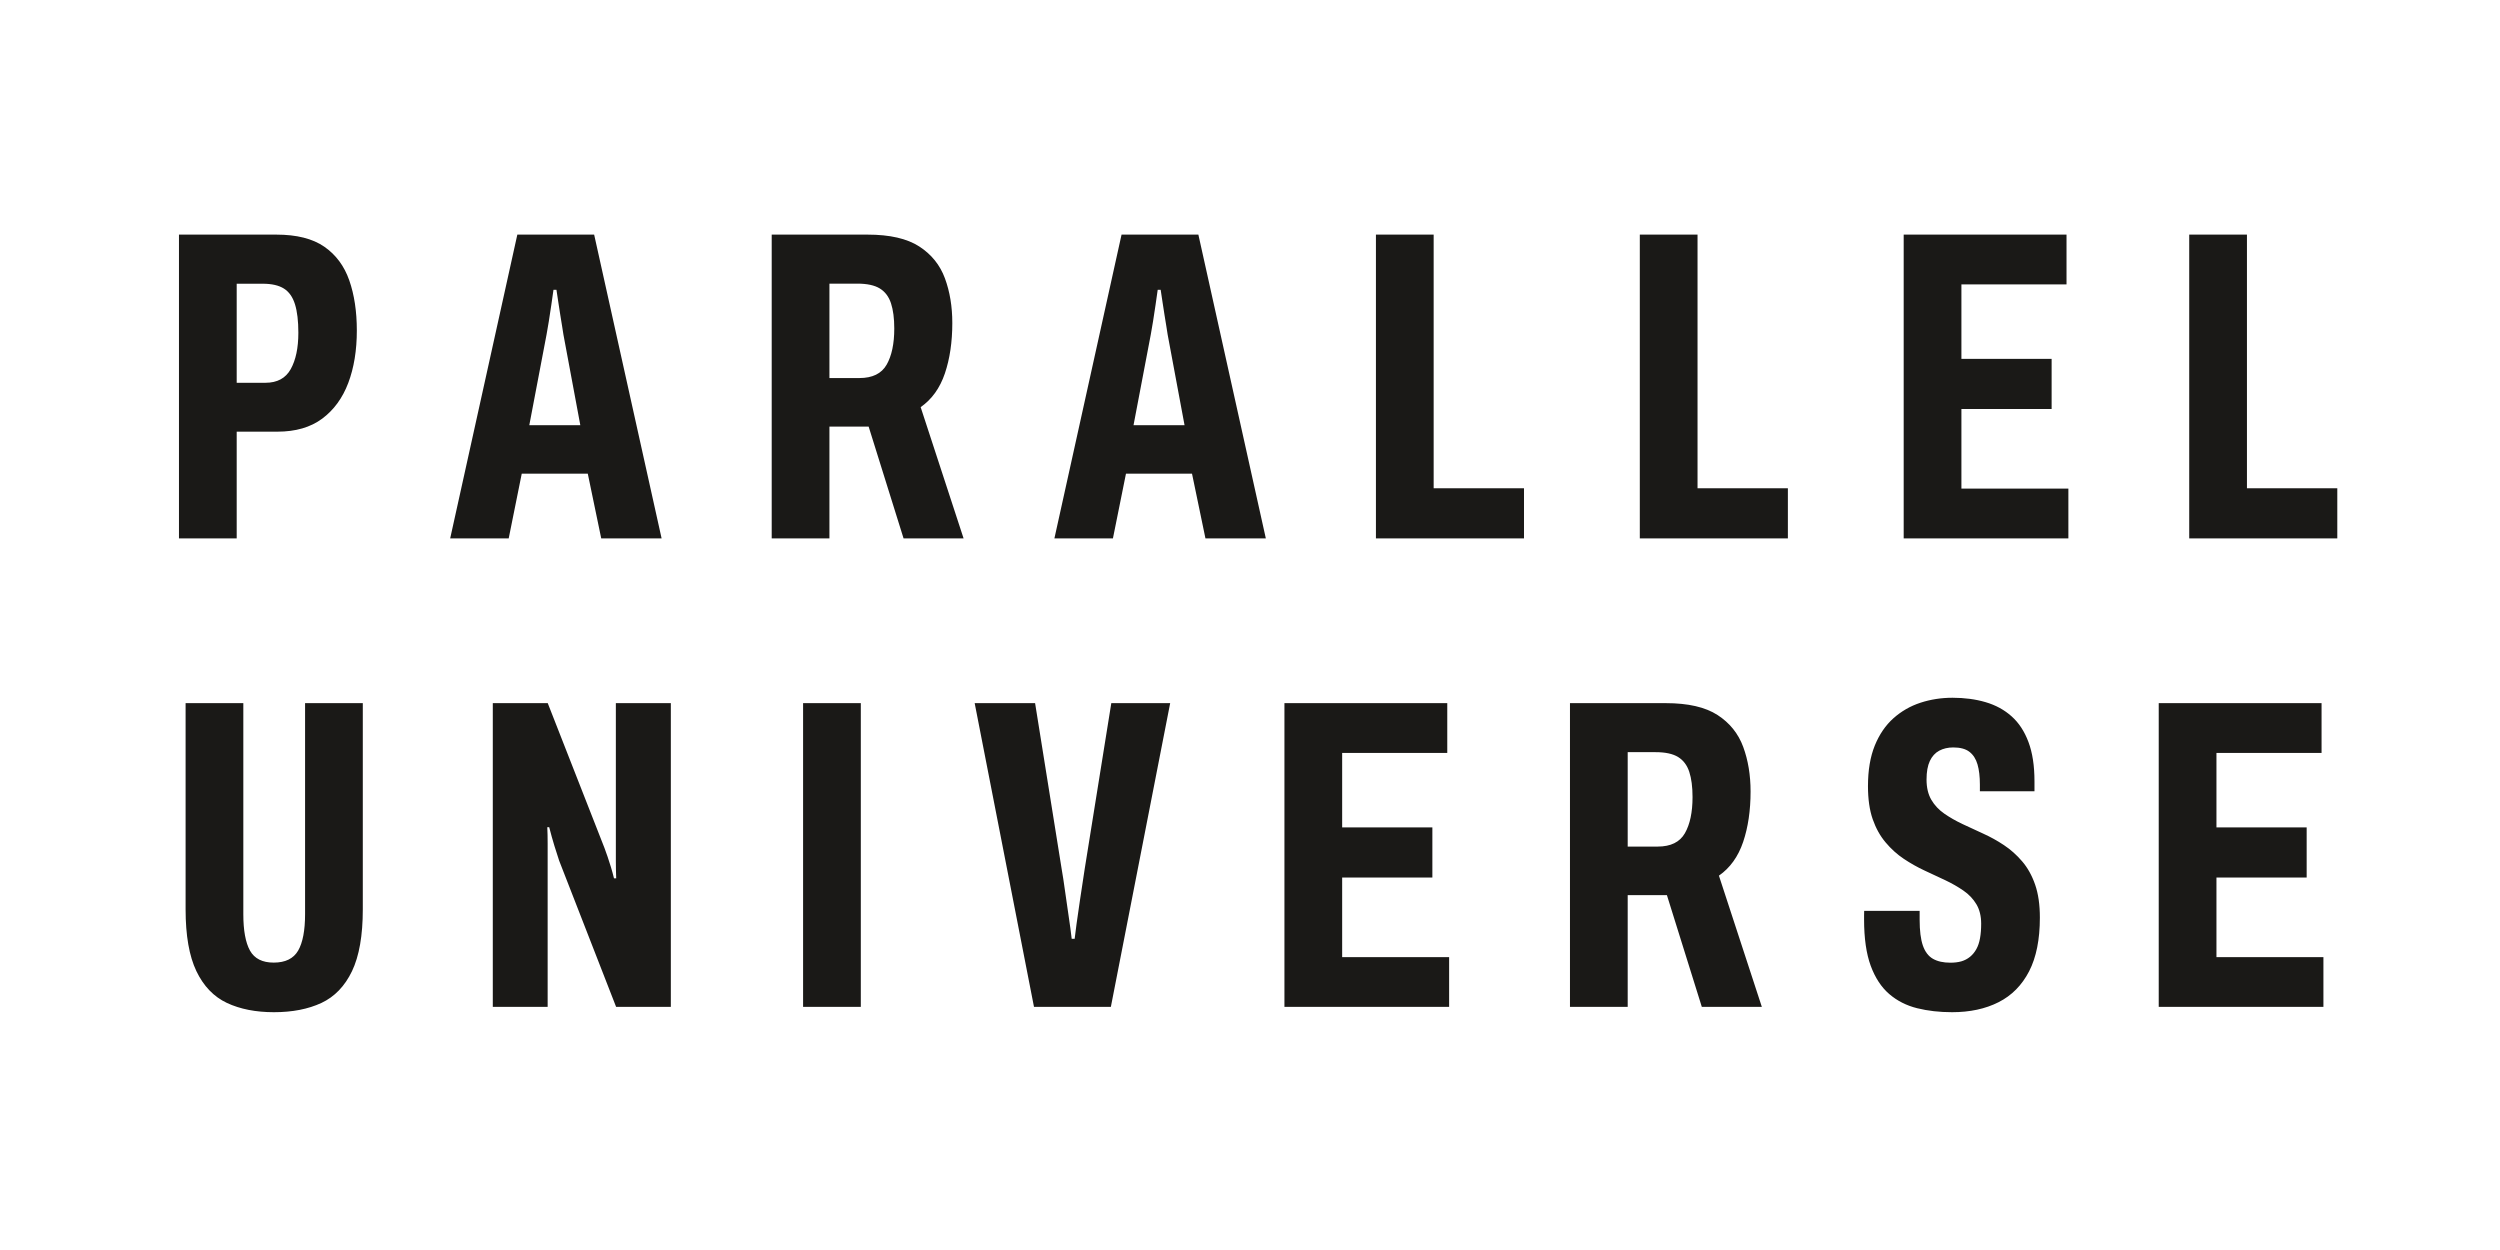
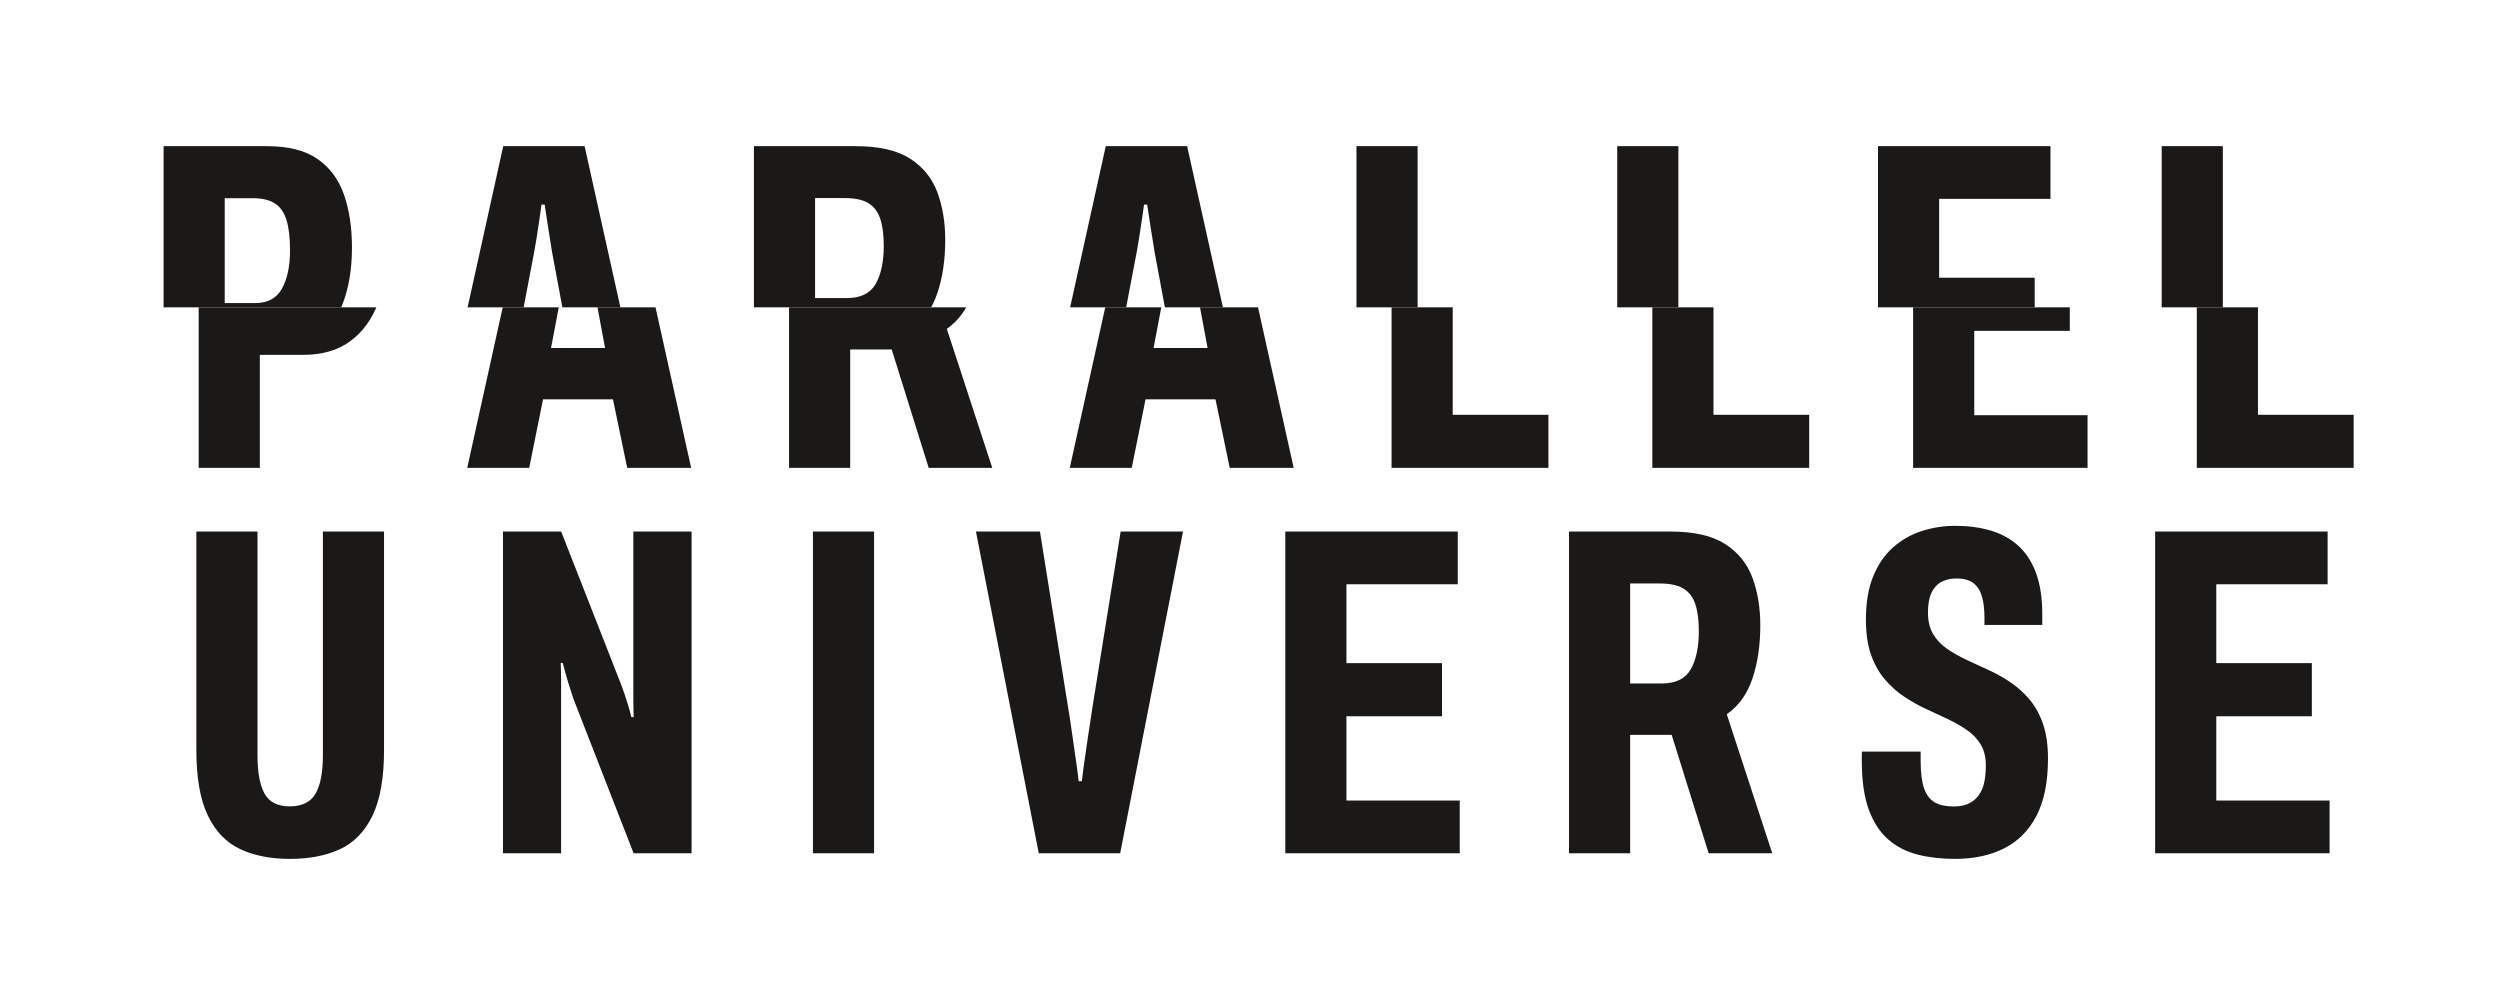
- <svg xmlns="http://www.w3.org/2000/svg" viewBox="-340.0 -340.0 5625.0 2828.0" width="90" height="45" fill="#1A1917" role="img" aria-label="Parallel Universe">
-   <g>
-     <path transform="translate(0.0 878.0) scale(1 -1)" d="M49.4 0.0V687.2H269.7Q338.6 687.2 378.1 659.9Q417.6 632.6 434.7 583.7Q451.8 534.8 451.8 470.3Q451.8 403.0 432.4 351.6Q413.0 300.3 373.4 270.8Q333.8 241.4 272.2 241.4H180.0V0.0ZM180.0 352.0H245.1Q285.1 352.0 302.3 383.0Q319.5 414.0 319.5 465.1Q319.5 505.0 311.9 529.5Q304.3 554.1 286.9 565.1Q269.5 576.1 238.9 576.1H180.0Z M663.0 0.0 814.9 687.2H988.7L1141.3 0.0H1004.7L974.3 146.4H824.9L795.4 0.0ZM842.0 256.1H957.4L919.2 461.0Q918.2 467.7 916.3 479.5Q914.4 491.4 912.0 506.0Q909.6 520.6 907.5 535.2Q905.4 549.7 903.4 562.4H896.7Q894.7 547.3 891.8 528.1Q889.0 508.9 886.1 490.7Q883.2 472.5 881.0 461.0Z M1390.4 0.0V687.2H1607.3Q1682.7 687.2 1724.2 660.4Q1765.6 633.6 1782.3 588.3Q1799.0 543.0 1799.0 487.2Q1799.0 423.0 1782.2 373.2Q1765.3 323.3 1727.4 296.9L1824.5 0.0H1688.7L1609.7 252.9H1521.0V0.0ZM1521.0 362.7H1588.8Q1633.1 362.7 1650.4 392.9Q1667.7 423.1 1667.7 474.7Q1667.7 509.2 1660.3 531.8Q1652.9 554.3 1635.1 565.3Q1617.3 576.3 1584.1 576.3H1521.0Z M2030.0 0.0 2181.9 687.2H2355.7L2508.3 0.0H2371.7L2341.3 146.4H2191.9L2162.4 0.0ZM2209.0 256.1H2324.4L2286.2 461.0Q2285.2 467.7 2283.3 479.5Q2281.4 491.4 2279.0 506.0Q2276.6 520.6 2274.5 535.2Q2272.4 549.7 2270.4 562.4H2263.7Q2261.7 547.3 2258.8 528.1Q2256.0 508.9 2253.1 490.7Q2250.2 472.5 2248.0 461.0Z M2757.4 0.0V687.2H2888.0V113.4H3092.4V0.0Z M3354.4 0.0V687.2H3485.0V113.4H3689.4V0.0Z M3951.4 0.0V687.2H4319.8V574.6H4082.0V406.1H4286.1V292.7H4082.0V112.6H4324.0V0.0Z M4597.4 0.0V687.2H4728.0V113.4H4932.4V0.0Z" />
-     <path transform="translate(20.0 1938.0) scale(1 -1)" d="M244.2 -12.0Q182.7 -12.0 138.0 8.9Q93.3 29.9 68.8 80.9Q44.4 132.0 44.4 220.6V687.2H175.0V209.8Q175.0 154.5 190.1 127.3Q205.3 100.2 243.7 100.2Q283.2 100.2 299.0 127.3Q314.7 154.5 314.7 209.8V687.2H445.3V220.6Q445.3 132.0 420.9 80.9Q396.4 29.9 351.6 8.9Q306.7 -12.0 244.2 -12.0Z M739.4 0.0V687.2H863.7L992.0 359.7Q995.0 351.8 998.9 340.4Q1002.8 329.0 1006.7 316.2Q1010.6 303.3 1013.6 290.8H1018.6Q1017.8 310.4 1017.8 329.2Q1017.8 348.0 1017.8 359.7V687.2H1142.2V0.0H1018.4L889.5 330.9Q885.1 343.8 878.9 364.0Q872.7 384.3 867.0 406.6H862.7Q863.5 390.5 863.5 369.5Q863.5 348.5 863.5 330.9V0.0Z M1441.4 0.0V687.2H1572.0V0.0Z M1963.8 0.0 1829.6 687.2H1966.3L2026.4 312.0Q2030.0 291.6 2033.9 263.1Q2037.9 234.6 2042.2 205.4Q2046.6 176.2 2049.1 154.0H2055.8Q2057.0 165.2 2060.1 187.8Q2063.1 210.3 2067.9 242.0Q2072.6 273.6 2078.5 312.0L2138.7 687.2H2271.9L2137.7 0.0Z M2530.4 0.0V687.2H2898.8V574.6H2661.0V406.1H2865.1V292.7H2661.0V112.6H2903.0V0.0Z M3176.4 0.0V687.2H3393.3Q3468.7 687.2 3510.2 660.4Q3551.6 633.6 3568.3 588.3Q3585.0 543.0 3585.0 487.2Q3585.0 423.0 3568.2 373.2Q3551.3 323.3 3513.4 296.9L3610.5 0.0H3474.7L3395.7 252.9H3307.0V0.0ZM3307.0 362.7H3374.8Q3419.1 362.7 3436.4 392.9Q3453.7 423.1 3453.7 474.7Q3453.7 509.2 3446.3 531.8Q3438.9 554.3 3421.1 565.3Q3403.3 576.3 3370.1 576.3H3307.0Z M4040.8 -12.0Q3998.1 -12.0 3961.9 -3.0Q3925.6 6.0 3898.7 29.1Q3871.9 52.2 3856.8 93.0Q3841.8 133.9 3841.8 197.7Q3841.8 202.1 3841.8 207.6Q3841.8 213.2 3842.0 217.2H3967.5Q3967.5 212.2 3967.5 207.1Q3967.5 202.0 3967.5 197.0Q3967.5 160.0 3974.8 138.8Q3982.2 117.6 3997.6 108.8Q4013.0 100.0 4037.1 100.0Q4051.2 100.0 4062.0 103.1Q4072.9 106.3 4081.6 113.4Q4090.3 120.6 4095.9 130.9Q4101.6 141.2 4104.1 155.4Q4106.7 169.7 4106.7 188.1Q4106.7 214.1 4095.9 232.2Q4085.1 250.3 4066.7 263.0Q4048.2 275.8 4025.7 286.5Q4003.1 297.1 3978.6 308.5Q3954.2 319.9 3931.6 335.0Q3909.0 350.1 3890.6 372.0Q3872.1 393.8 3861.3 424.6Q3850.6 455.4 3850.6 499.4Q3850.6 553.2 3866.0 591.2Q3881.4 629.1 3908.3 653.1Q3935.2 677.0 3969.5 688.2Q4003.9 699.4 4041.8 699.4Q4082.8 699.4 4116.8 689.4Q4150.9 679.4 4175.5 657.4Q4200.2 635.4 4213.7 599.2Q4227.3 563.0 4227.3 510.6V487.8H4103.8V503.0Q4103.8 530.1 4098.4 548.7Q4093.0 567.2 4080.1 577.1Q4067.3 587.0 4043.6 587.0Q4025.7 587.0 4011.9 579.7Q3998.1 572.3 3990.6 556.4Q3983.1 540.5 3983.1 514.4Q3983.1 487.1 3993.9 468.6Q4004.7 450.1 4023.3 437.2Q4041.8 424.4 4064.4 413.7Q4087.0 403.0 4111.3 392.0Q4135.7 381.0 4158.2 366.0Q4180.8 351.0 4199.3 329.4Q4217.9 307.8 4228.7 276.8Q4239.5 245.8 4239.5 202.0Q4239.5 127.8 4215.2 80.6Q4190.8 33.3 4146.2 10.7Q4101.5 -12.0 4040.8 -12.0Z M4508.4 0.0V687.2H4876.8V574.6H4639.0V406.1H4843.1V292.7H4639.0V112.6H4881.0V0.0Z" />
+ <svg xmlns="http://www.w3.org/2000/svg" viewBox="-300.0 -300.0 5340.0 2109.2" width="85" height="34" fill="#1A1917" role="img" aria-label="PARALLEL UNIVERSE">
+   <defs>
+     <clipPath id="hid">
+       <rect x="-300.0" y="-300.0" width="5340.0" height="643.0" />
+     </clipPath>
+     <clipPath id="lod">
+       <rect x="-300.0" y="343.0" width="5340.0" height="1466.2" />
+     </clipPath>
+   </defs>
+   <g clip-path="url(#hid)">
+     <path transform="translate(0 686.0) scale(1 -1)" d="M49.4 0.0V687.2H269.7Q338.6 687.2 378.1 659.9Q417.6 632.6 434.7 583.7Q451.8 534.8 451.8 470.3Q451.8 403.0 432.4 351.6Q413.0 300.3 373.4 270.8Q333.8 241.4 272.2 241.4H180.0V0.0ZM180.0 352.0H245.1Q285.1 352.0 302.3 383.0Q319.5 414.0 319.5 465.1Q319.5 505.0 311.9 529.5Q304.3 554.1 286.9 565.1Q269.5 576.1 238.9 576.1H180.0Z M623.0 0.0 774.9 687.2H948.7L1101.3 0.0H964.7L934.3 146.4H784.9L755.4 0.0ZM802.0 256.1H917.4L879.2 461.0Q878.2 467.7 876.3 479.5Q874.4 491.4 872.0 506.0Q869.6 520.6 867.5 535.2Q865.4 549.7 863.4 562.4H856.7Q854.7 547.3 851.8 528.1Q849.0 508.9 846.1 490.7Q843.2 472.5 841.0 461.0Z M1310.4 0.0V687.2H1527.3Q1602.7 687.2 1644.2 660.4Q1685.6 633.6 1702.3 588.3Q1719.0 543.0 1719.0 487.2Q1719.0 423.0 1702.2 373.2Q1685.3 323.3 1647.4 296.9L1744.5 0.0H1608.7L1529.7 252.9H1441.0V0.0ZM1441.0 362.7H1508.8Q1553.1 362.7 1570.4 392.9Q1587.7 423.1 1587.7 474.7Q1587.7 509.2 1580.3 531.8Q1572.9 554.3 1555.1 565.3Q1537.3 576.3 1504.1 576.3H1441.0Z M1910.0 0.0 2061.9 687.2H2235.7L2388.3 0.0H2251.7L2221.3 146.4H2071.9L2042.4 0.0ZM2089.0 256.1H2204.4L2166.2 461.0Q2165.2 467.7 2163.3 479.5Q2161.4 491.4 2159.0 506.0Q2156.6 520.6 2154.5 535.2Q2152.4 549.7 2150.4 562.4H2143.7Q2141.7 547.3 2138.8 528.1Q2136.0 508.9 2133.1 490.7Q2130.2 472.5 2128.0 461.0Z M2597.4 0.0V687.2H2728.0V113.4H2932.4V0.0Z M3154.4 0.0V687.2H3285.0V113.4H3489.4V0.0Z M3711.4 0.0V687.2H4079.8V574.6H3842.0V406.1H4046.1V292.7H3842.0V112.6H4084.0V0.0Z M4317.4 0.0V687.2H4448.0V113.4H4652.4V0.0Z" />
+     <path transform="translate(0 1509.2) scale(1 -1)" d="M244.2 -12.0Q182.7 -12.0 138.0 8.9Q93.3 29.9 68.8 80.9Q44.4 132.0 44.4 220.6V687.2H175.0V209.8Q175.0 154.5 190.1 127.3Q205.3 100.2 243.7 100.2Q283.2 100.2 299.0 127.3Q314.7 154.5 314.7 209.8V687.2H445.3V220.6Q445.3 132.0 420.9 80.9Q396.4 29.9 351.6 8.9Q306.7 -12.0 244.2 -12.0Z M699.4 0.0V687.2H823.7L952.0 359.7Q955.0 351.8 958.9 340.4Q962.8 329.0 966.7 316.2Q970.6 303.3 973.6 290.8H978.6Q977.8 310.4 977.8 329.2Q977.8 348.0 977.8 359.7V687.2H1102.2V0.0H978.4L849.5 330.9Q845.1 343.8 838.9 364.0Q832.7 384.3 827.0 406.6H822.7Q823.5 390.5 823.5 369.5Q823.5 348.5 823.5 330.9V0.0Z M1361.4 0.0V687.2H1492.0V0.0Z M1843.8 0.0 1709.6 687.2H1846.3L1906.4 312.0Q1910.0 291.6 1913.9 263.1Q1917.9 234.6 1922.2 205.4Q1926.6 176.2 1929.1 154.0H1935.8Q1937.0 165.2 1940.1 187.8Q1943.1 210.3 1947.9 242.0Q1952.6 273.6 1958.5 312.0L2018.7 687.2H2151.9L2017.7 0.0Z M2370.4 0.0V687.2H2738.8V574.6H2501.0V406.1H2705.1V292.7H2501.0V112.6H2743.0V0.0Z M2976.4 0.0V687.2H3193.3Q3268.7 687.2 3310.2 660.4Q3351.6 633.6 3368.3 588.3Q3385.0 543.0 3385.0 487.2Q3385.0 423.0 3368.2 373.2Q3351.3 323.3 3313.4 296.9L3410.5 0.0H3274.7L3195.7 252.9H3107.0V0.0ZM3107.0 362.7H3174.8Q3219.1 362.7 3236.4 392.9Q3253.7 423.1 3253.7 474.7Q3253.7 509.2 3246.3 531.8Q3238.9 554.3 3221.1 565.3Q3203.3 576.3 3170.1 576.3H3107.0Z M3800.8 -12.0Q3758.1 -12.0 3721.9 -3.0Q3685.6 6.0 3658.7 29.1Q3631.9 52.2 3616.8 93.0Q3601.8 133.9 3601.8 197.7Q3601.8 202.1 3601.8 207.6Q3601.8 213.2 3602.0 217.2H3727.5Q3727.5 212.2 3727.5 207.1Q3727.5 202.0 3727.5 197.0Q3727.5 160.0 3734.8 138.8Q3742.2 117.6 3757.6 108.8Q3773.0 100.0 3797.1 100.0Q3811.2 100.0 3822.0 103.1Q3832.9 106.3 3841.6 113.4Q3850.3 120.6 3855.9 130.9Q3861.6 141.2 3864.1 155.4Q3866.7 169.7 3866.7 188.1Q3866.7 214.1 3855.9 232.2Q3845.1 250.3 3826.7 263.0Q3808.2 275.8 3785.7 286.5Q3763.1 297.1 3738.6 308.5Q3714.2 319.9 3691.6 335.0Q3669.0 350.1 3650.6 372.0Q3632.1 393.8 3621.3 424.6Q3610.6 455.4 3610.6 499.4Q3610.6 553.2 3626.0 591.2Q3641.4 629.1 3668.3 653.1Q3695.2 677.0 3729.5 688.2Q3763.9 699.4 3801.8 699.4Q3842.8 699.4 3876.8 689.4Q3910.9 679.4 3935.5 657.4Q3960.2 635.4 3973.7 599.2Q3987.3 563.0 3987.3 510.6V487.8H3863.8V503.0Q3863.8 530.1 3858.4 548.7Q3853.0 567.2 3840.1 577.1Q3827.3 587.0 3803.6 587.0Q3785.7 587.0 3771.9 579.7Q3758.1 572.3 3750.6 556.4Q3743.1 540.5 3743.1 514.4Q3743.1 487.1 3753.9 468.6Q3764.7 450.1 3783.3 437.2Q3801.8 424.4 3824.4 413.7Q3847.0 403.0 3871.3 392.0Q3895.7 381.0 3918.2 366.0Q3940.8 351.0 3959.3 329.4Q3977.9 307.8 3988.7 276.8Q3999.5 245.8 3999.5 202.0Q3999.5 127.8 3975.2 80.6Q3950.8 33.3 3906.2 10.7Q3861.5 -12.0 3800.8 -12.0Z M4228.4 0.0V687.2H4596.8V574.6H4359.0V406.1H4563.1V292.7H4359.0V112.6H4601.0V0.0Z" />
+   </g>
+   <g clip-path="url(#lod)">
+     <path transform="translate(75.0 686.0) scale(1 -1)" d="M49.4 0.0V687.2H269.7Q338.6 687.2 378.1 659.9Q417.6 632.6 434.7 583.7Q451.8 534.8 451.8 470.3Q451.8 403.0 432.4 351.6Q413.0 300.3 373.4 270.8Q333.8 241.4 272.2 241.4H180.0V0.0ZM180.0 352.0H245.1Q285.1 352.0 302.3 383.0Q319.5 414.0 319.5 465.1Q319.5 505.0 311.9 529.5Q304.3 554.1 286.9 565.1Q269.5 576.1 238.9 576.1H180.0Z M623.0 0.0 774.9 687.2H948.7L1101.3 0.0H964.7L934.3 146.4H784.9L755.4 0.0ZM802.0 256.1H917.4L879.2 461.0Q878.2 467.7 876.3 479.5Q874.4 491.4 872.0 506.0Q869.6 520.6 867.5 535.2Q865.4 549.7 863.4 562.4H856.7Q854.7 547.3 851.8 528.1Q849.0 508.9 846.1 490.7Q843.2 472.5 841.0 461.0Z M1310.4 0.0V687.2H1527.3Q1602.7 687.2 1644.2 660.4Q1685.6 633.6 1702.3 588.3Q1719.0 543.0 1719.0 487.2Q1719.0 423.0 1702.2 373.2Q1685.3 323.3 1647.4 296.9L1744.5 0.0H1608.7L1529.7 252.9H1441.0V0.0ZM1441.0 362.7H1508.8Q1553.1 362.7 1570.4 392.9Q1587.7 423.1 1587.7 474.7Q1587.7 509.2 1580.3 531.8Q1572.9 554.3 1555.1 565.3Q1537.3 576.3 1504.1 576.3H1441.0Z M1910.0 0.0 2061.9 687.2H2235.7L2388.3 0.0H2251.7L2221.3 146.4H2071.9L2042.4 0.0ZM2089.0 256.1H2204.4L2166.2 461.0Q2165.2 467.7 2163.3 479.5Q2161.4 491.4 2159.0 506.0Q2156.6 520.6 2154.5 535.2Q2152.4 549.7 2150.4 562.4H2143.7Q2141.7 547.3 2138.8 528.1Q2136.0 508.9 2133.1 490.7Q2130.2 472.5 2128.0 461.0Z M2597.4 0.0V687.2H2728.0V113.4H2932.4V0.0Z M3154.4 0.0V687.2H3285.0V113.4H3489.4V0.0Z M3711.4 0.0V687.2H4079.8V574.6H3842.0V406.1H4046.1V292.7H3842.0V112.6H4084.0V0.0Z M4317.4 0.0V687.2H4448.0V113.4H4652.4V0.0Z" />
+     <path transform="translate(75.0 1509.2) scale(1 -1)" d="M244.2 -12.0Q182.7 -12.0 138.0 8.9Q93.3 29.9 68.8 80.9Q44.4 132.0 44.4 220.6V687.2H175.0V209.8Q175.0 154.5 190.1 127.3Q205.3 100.2 243.7 100.2Q283.2 100.2 299.0 127.3Q314.7 154.5 314.7 209.8V687.2H445.3V220.6Q445.3 132.0 420.9 80.9Q396.4 29.9 351.6 8.9Q306.7 -12.0 244.2 -12.0Z M699.4 0.0V687.2H823.7L952.0 359.7Q955.0 351.8 958.9 340.4Q962.8 329.0 966.7 316.2Q970.6 303.3 973.6 290.8H978.6Q977.8 310.4 977.8 329.2Q977.8 348.0 977.8 359.7V687.2H1102.2V0.0H978.4L849.5 330.9Q845.1 343.8 838.9 364.0Q832.7 384.3 827.0 406.6H822.7Q823.5 390.5 823.5 369.5Q823.5 348.5 823.5 330.9V0.0Z M1361.4 0.0V687.2H1492.0V0.0Z M1843.8 0.0 1709.6 687.2H1846.3L1906.4 312.0Q1910.0 291.6 1913.9 263.1Q1917.9 234.6 1922.2 205.4Q1926.6 176.2 1929.1 154.0H1935.8Q1937.0 165.2 1940.1 187.8Q1943.1 210.3 1947.9 242.0Q1952.6 273.6 1958.5 312.0L2018.7 687.2H2151.9L2017.7 0.0Z M2370.4 0.0V687.2H2738.8V574.6H2501.0V406.1H2705.1V292.7H2501.0V112.6H2743.0V0.0Z M2976.4 0.0V687.2H3193.3Q3268.7 687.2 3310.2 660.4Q3351.6 633.6 3368.3 588.3Q3385.0 543.0 3385.0 487.2Q3385.0 423.0 3368.2 373.2Q3351.3 323.3 3313.4 296.9L3410.5 0.0H3274.7L3195.7 252.9H3107.0V0.0ZM3107.0 362.7H3174.8Q3219.1 362.7 3236.4 392.9Q3253.7 423.1 3253.7 474.7Q3253.7 509.2 3246.3 531.8Q3238.9 554.3 3221.1 565.3Q3203.3 576.3 3170.1 576.3H3107.0Z M3800.8 -12.0Q3758.1 -12.0 3721.9 -3.0Q3685.6 6.0 3658.7 29.1Q3631.9 52.2 3616.8 93.0Q3601.8 133.9 3601.8 197.7Q3601.8 202.1 3601.8 207.6Q3601.8 213.2 3602.0 217.2H3727.5Q3727.5 212.2 3727.5 207.1Q3727.5 202.0 3727.5 197.0Q3727.5 160.0 3734.8 138.8Q3742.2 117.6 3757.6 108.8Q3773.0 100.0 3797.1 100.0Q3811.2 100.0 3822.0 103.1Q3832.9 106.3 3841.6 113.4Q3850.3 120.6 3855.9 130.9Q3861.6 141.2 3864.1 155.4Q3866.7 169.7 3866.7 188.1Q3866.7 214.1 3855.9 232.2Q3845.1 250.3 3826.7 263.0Q3808.2 275.8 3785.7 286.5Q3763.1 297.1 3738.6 308.5Q3714.2 319.9 3691.6 335.0Q3669.0 350.1 3650.6 372.0Q3632.1 393.8 3621.3 424.6Q3610.6 455.4 3610.6 499.4Q3610.6 553.2 3626.0 591.2Q3641.4 629.1 3668.3 653.1Q3695.2 677.0 3729.5 688.2Q3763.9 699.4 3801.8 699.4Q3842.8 699.4 3876.8 689.4Q3910.9 679.4 3935.5 657.4Q3960.2 635.4 3973.7 599.2Q3987.3 563.0 3987.3 510.6V487.8H3863.8V503.0Q3863.8 530.1 3858.4 548.7Q3853.0 567.2 3840.1 577.1Q3827.3 587.0 3803.6 587.0Q3785.7 587.0 3771.9 579.7Q3758.1 572.3 3750.6 556.4Q3743.1 540.5 3743.1 514.4Q3743.1 487.1 3753.9 468.6Q3764.7 450.1 3783.3 437.2Q3801.8 424.4 3824.4 413.7Q3847.0 403.0 3871.3 392.0Q3895.7 381.0 3918.2 366.0Q3940.8 351.0 3959.3 329.4Q3977.9 307.8 3988.7 276.8Q3999.5 245.8 3999.5 202.0Q3999.5 127.8 3975.2 80.6Q3950.8 33.3 3906.2 10.7Q3861.5 -12.0 3800.8 -12.0Z M4228.4 0.0V687.2H4596.8V574.6H4359.0V406.1H4563.1V292.7H4359.0V112.6H4601.0V0.0Z" />
  </g>
</svg>
